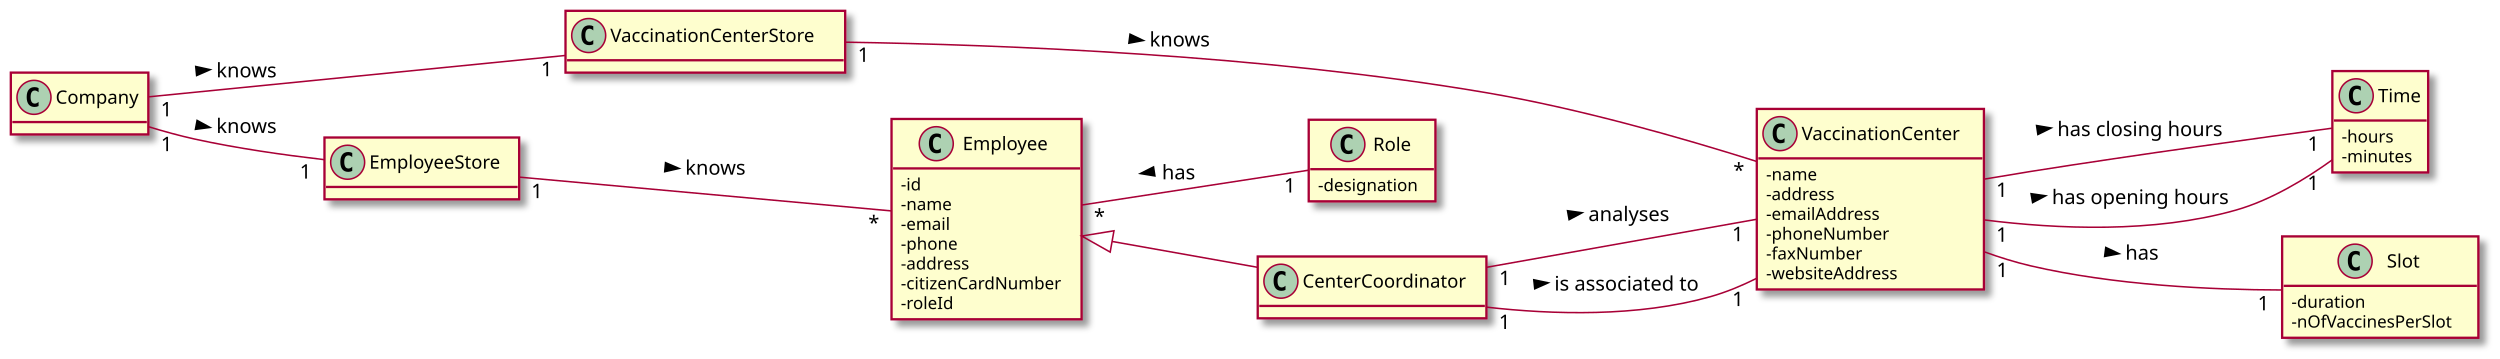
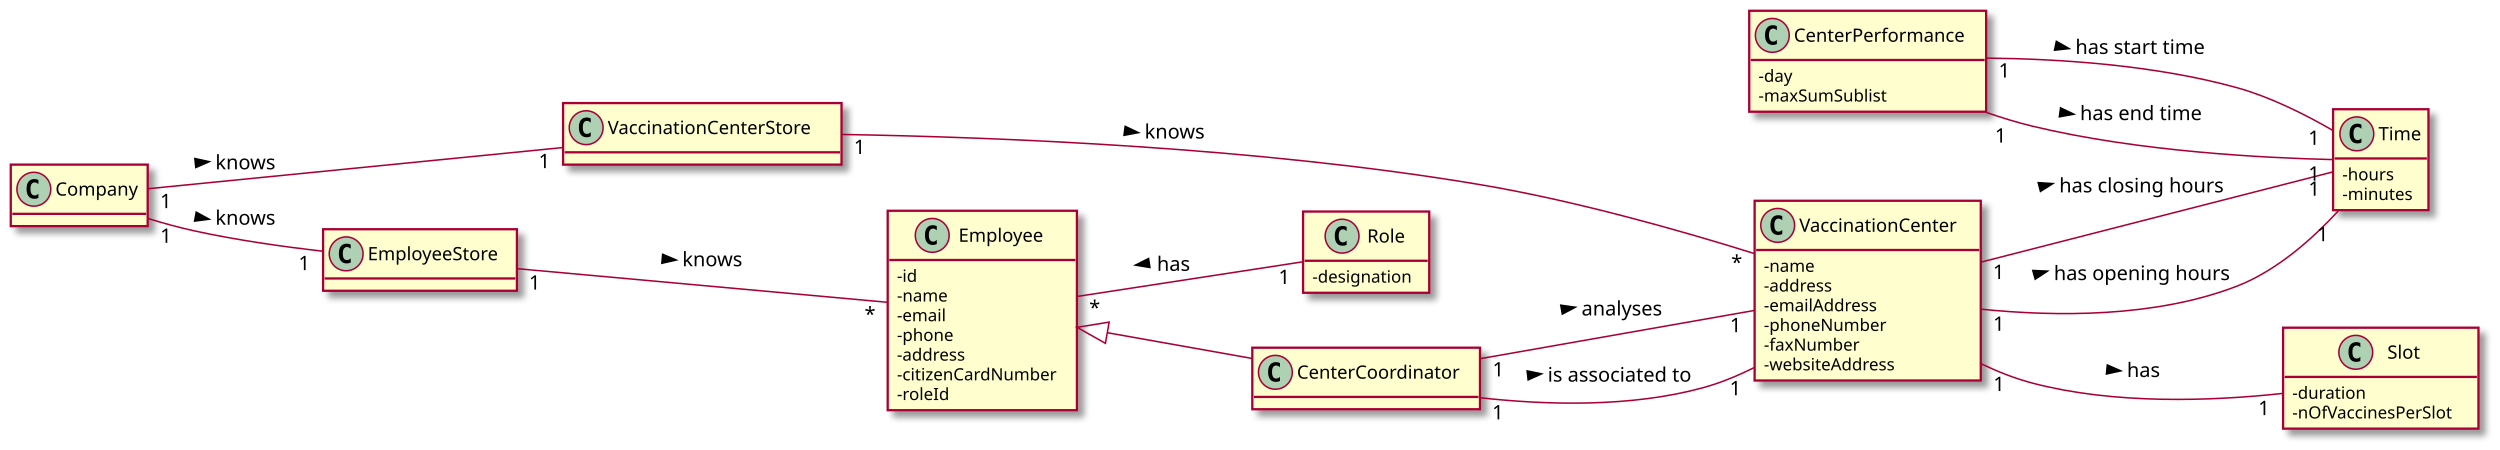
- <svg xmlns="http://www.w3.org/2000/svg" contentScriptType="application/ecmascript" contentStyleType="text/css" height="232px" preserveAspectRatio="none" style="width:1618px;height:232px;background:#FFFFFF;" version="1.1" viewBox="0 0 1618 232" width="1618px" zoomAndPan="magnify">
+ <svg xmlns="http://www.w3.org/2000/svg" contentScriptType="application/ecmascript" contentStyleType="text/css" height="292px" preserveAspectRatio="none" style="width:1625px;height:292px;background:#FFFFFF;" version="1.1" viewBox="0 0 1625 292" width="1625px" zoomAndPan="magnify">
  <defs>
-     <filter height="300%" id="fvintzrsafden" width="300%" x="-1" y="-1">
+     <filter height="300%" id="fzl9b4secte2v" width="300%" x="-1" y="-1">
      <feGaussianBlur result="blurOut" stdDeviation="2.0" />
      <feColorMatrix in="blurOut" result="blurOut2" type="matrix" values="0 0 0 0 0 0 0 0 0 0 0 0 0 0 0 0 0 0 .4 0" />
      <feOffset dx="4.0" dy="4.0" in="blurOut2" result="blurOut3" />
      <feBlend in="SourceGraphic" in2="blurOut3" mode="normal" />
    </filter>
  </defs>
  <g>
-     <rect codeLine="5" fill="#FEFECE" filter="url(#fvintzrsafden)" height="116.828" id="VaccinationCenter" style="stroke:#A80036;stroke-width:1.5;" width="147" x="1137" y="70.5" />
-     <ellipse cx="1152" cy="86.5" fill="#ADD1B2" rx="11" ry="11" style="stroke:#A80036;stroke-width:1.0;" />
-     <path d="M1154.969,92.141 Q1154.391,92.438 1153.75,92.578 Q1153.109,92.734 1152.406,92.734 Q1149.906,92.734 1148.578,91.094 Q1147.266,89.438 1147.266,86.312 Q1147.266,83.188 1148.578,81.531 Q1149.906,79.875 1152.406,79.875 Q1153.109,79.875 1153.75,80.031 Q1154.406,80.188 1154.969,80.484 L1154.969,83.203 Q1154.344,82.625 1153.75,82.359 Q1153.156,82.078 1152.531,82.078 Q1151.188,82.078 1150.5,83.156 Q1149.812,84.219 1149.812,86.312 Q1149.812,88.406 1150.5,89.484 Q1151.188,90.547 1152.531,90.547 Q1153.156,90.547 1153.75,90.281 Q1154.344,90 1154.969,89.422 L1154.969,92.141 Z " fill="#000000" />
-     <text fill="#000000" font-family="sans-serif" font-size="12" lengthAdjust="spacing" textLength="115" x="1166" y="90.654">VaccinationCenter</text>
-     <line style="stroke:#A80036;stroke-width:1.5;" x1="1138" x2="1283" y1="102.5" y2="102.5" />
-     <text fill="#000000" font-family="sans-serif" font-size="11" lengthAdjust="spacing" textLength="36" x="1143" y="116.71">-name</text>
-     <text fill="#000000" font-family="sans-serif" font-size="11" lengthAdjust="spacing" textLength="51" x="1143" y="129.515">-address</text>
-     <text fill="#000000" font-family="sans-serif" font-size="11" lengthAdjust="spacing" textLength="82" x="1143" y="142.32">-emailAddress</text>
-     <text fill="#000000" font-family="sans-serif" font-size="11" lengthAdjust="spacing" textLength="84" x="1143" y="155.125">-phoneNumber</text>
-     <text fill="#000000" font-family="sans-serif" font-size="11" lengthAdjust="spacing" textLength="66" x="1143" y="167.929">-faxNumber</text>
-     <text fill="#000000" font-family="sans-serif" font-size="11" lengthAdjust="spacing" textLength="95" x="1143" y="180.734">-websiteAddress</text>
-     <rect codeLine="14" fill="#FEFECE" filter="url(#fvintzrsafden)" height="65.609" id="Time" style="stroke:#A80036;stroke-width:1.5;" width="62" x="1509.5" y="46" />
-     <ellipse cx="1524.95" cy="62" fill="#ADD1B2" rx="11" ry="11" style="stroke:#A80036;stroke-width:1.0;" />
-     <path d="M1527.919,67.641 Q1527.341,67.938 1526.7,68.078 Q1526.059,68.234 1525.356,68.234 Q1522.856,68.234 1521.528,66.594 Q1520.216,64.938 1520.216,61.812 Q1520.216,58.688 1521.528,57.031 Q1522.856,55.375 1525.356,55.375 Q1526.059,55.375 1526.7,55.531 Q1527.356,55.688 1527.919,55.984 L1527.919,58.703 Q1527.294,58.125 1526.7,57.859 Q1526.106,57.578 1525.481,57.578 Q1524.138,57.578 1523.45,58.656 Q1522.763,59.719 1522.763,61.812 Q1522.763,63.906 1523.45,64.984 Q1524.138,66.047 1525.481,66.047 Q1526.106,66.047 1526.7,65.781 Q1527.294,65.5 1527.919,64.922 L1527.919,67.641 Z " fill="#000000" />
-     <text fill="#000000" font-family="sans-serif" font-size="12" lengthAdjust="spacing" textLength="29" x="1539.05" y="66.154">Time</text>
-     <line style="stroke:#A80036;stroke-width:1.5;" x1="1510.5" x2="1570.5" y1="78" y2="78" />
-     <text fill="#000000" font-family="sans-serif" font-size="11" lengthAdjust="spacing" textLength="37" x="1515.5" y="92.21">-hours</text>
-     <text fill="#000000" font-family="sans-serif" font-size="11" lengthAdjust="spacing" textLength="50" x="1515.5" y="105.015">-minutes</text>
-     <rect codeLine="19" fill="#FEFECE" filter="url(#fvintzrsafden)" height="65.609" id="Slot" style="stroke:#A80036;stroke-width:1.5;" width="127" x="1477" y="153" />
-     <ellipse cx="1524.25" cy="169" fill="#ADD1B2" rx="11" ry="11" style="stroke:#A80036;stroke-width:1.0;" />
-     <path d="M1527.219,174.641 Q1526.641,174.938 1526,175.078 Q1525.359,175.234 1524.656,175.234 Q1522.156,175.234 1520.828,173.594 Q1519.516,171.938 1519.516,168.812 Q1519.516,165.688 1520.828,164.031 Q1522.156,162.375 1524.656,162.375 Q1525.359,162.375 1526,162.531 Q1526.656,162.688 1527.219,162.984 L1527.219,165.703 Q1526.594,165.125 1526,164.859 Q1525.406,164.578 1524.781,164.578 Q1523.438,164.578 1522.75,165.656 Q1522.062,166.719 1522.062,168.812 Q1522.062,170.906 1522.75,171.984 Q1523.438,173.047 1524.781,173.047 Q1525.406,173.047 1526,172.781 Q1526.594,172.5 1527.219,171.922 L1527.219,174.641 Z " fill="#000000" />
-     <text fill="#000000" font-family="sans-serif" font-size="12" lengthAdjust="spacing" textLength="24" x="1544.75" y="173.154">Slot</text>
-     <line style="stroke:#A80036;stroke-width:1.5;" x1="1478" x2="1603" y1="185" y2="185" />
-     <text fill="#000000" font-family="sans-serif" font-size="11" lengthAdjust="spacing" textLength="51" x="1483" y="199.21">-duration</text>
-     <text fill="#000000" font-family="sans-serif" font-size="11" lengthAdjust="spacing" textLength="115" x="1483" y="212.015">-nOfVaccinesPerSlot</text>
-     <rect codeLine="24" fill="#FEFECE" filter="url(#fvintzrsafden)" height="129.633" id="Employee" style="stroke:#A80036;stroke-width:1.5;" width="123" x="577" y="77" />
-     <ellipse cx="605.95" cy="93" fill="#ADD1B2" rx="11" ry="11" style="stroke:#A80036;stroke-width:1.0;" />
-     <path d="M608.919,98.641 Q608.341,98.938 607.7,99.078 Q607.059,99.234 606.356,99.234 Q603.856,99.234 602.528,97.594 Q601.216,95.938 601.216,92.812 Q601.216,89.688 602.528,88.031 Q603.856,86.375 606.356,86.375 Q607.059,86.375 607.7,86.531 Q608.356,86.688 608.919,86.984 L608.919,89.703 Q608.294,89.125 607.7,88.859 Q607.106,88.578 606.481,88.578 Q605.138,88.578 604.45,89.656 Q603.763,90.719 603.763,92.812 Q603.763,94.906 604.45,95.984 Q605.138,97.047 606.481,97.047 Q607.106,97.047 607.7,96.781 Q608.294,96.5 608.919,95.922 L608.919,98.641 Z " fill="#000000" />
-     <text fill="#000000" font-family="sans-serif" font-size="12" lengthAdjust="spacing" textLength="60" x="623.05" y="97.154">Employee</text>
-     <line style="stroke:#A80036;stroke-width:1.5;" x1="578" x2="699" y1="109" y2="109" />
-     <text fill="#000000" font-family="sans-serif" font-size="11" lengthAdjust="spacing" textLength="14" x="583" y="123.21">-id</text>
-     <text fill="#000000" font-family="sans-serif" font-size="11" lengthAdjust="spacing" textLength="36" x="583" y="136.015">-name</text>
-     <text fill="#000000" font-family="sans-serif" font-size="11" lengthAdjust="spacing" textLength="35" x="583" y="148.82">-email</text>
-     <text fill="#000000" font-family="sans-serif" font-size="11" lengthAdjust="spacing" textLength="39" x="583" y="161.625">-phone</text>
-     <text fill="#000000" font-family="sans-serif" font-size="11" lengthAdjust="spacing" textLength="51" x="583" y="174.429">-address</text>
-     <text fill="#000000" font-family="sans-serif" font-size="11" lengthAdjust="spacing" textLength="111" x="583" y="187.234">-citizenCardNumber</text>
-     <text fill="#000000" font-family="sans-serif" font-size="11" lengthAdjust="spacing" textLength="36" x="583" y="200.039">-roleId</text>
-     <rect codeLine="34" fill="#FEFECE" filter="url(#fvintzrsafden)" height="52.805" id="Role" style="stroke:#A80036;stroke-width:1.5;" width="82" x="847" y="77.5" />
-     <ellipse cx="872.35" cy="93.5" fill="#ADD1B2" rx="11" ry="11" style="stroke:#A80036;stroke-width:1.0;" />
-     <path d="M875.319,99.141 Q874.741,99.438 874.1,99.578 Q873.459,99.734 872.756,99.734 Q870.256,99.734 868.928,98.094 Q867.616,96.438 867.616,93.312 Q867.616,90.188 868.928,88.531 Q870.256,86.875 872.756,86.875 Q873.459,86.875 874.1,87.031 Q874.756,87.188 875.319,87.484 L875.319,90.203 Q874.694,89.625 874.1,89.359 Q873.506,89.078 872.881,89.078 Q871.538,89.078 870.85,90.156 Q870.163,91.219 870.163,93.312 Q870.163,95.406 870.85,96.484 Q871.538,97.547 872.881,97.547 Q873.506,97.547 874.1,97.281 Q874.694,97 875.319,96.422 L875.319,99.141 Z " fill="#000000" />
-     <text fill="#000000" font-family="sans-serif" font-size="12" lengthAdjust="spacing" textLength="27" x="888.65" y="97.654">Role</text>
-     <line style="stroke:#A80036;stroke-width:1.5;" x1="848" x2="928" y1="109.5" y2="109.5" />
-     <text fill="#000000" font-family="sans-serif" font-size="11" lengthAdjust="spacing" textLength="70" x="853" y="123.71">-designation</text>
-     <rect codeLine="38" fill="#FEFECE" filter="url(#fvintzrsafden)" height="40" id="Company" style="stroke:#A80036;stroke-width:1.5;" width="89" x="7" y="47" />
-     <ellipse cx="22" cy="63" fill="#ADD1B2" rx="11" ry="11" style="stroke:#A80036;stroke-width:1.0;" />
-     <path d="M24.969,68.641 Q24.391,68.938 23.75,69.078 Q23.109,69.234 22.406,69.234 Q19.906,69.234 18.578,67.594 Q17.266,65.938 17.266,62.812 Q17.266,59.688 18.578,58.031 Q19.906,56.375 22.406,56.375 Q23.109,56.375 23.75,56.531 Q24.406,56.688 24.969,56.984 L24.969,59.703 Q24.344,59.125 23.75,58.859 Q23.156,58.578 22.531,58.578 Q21.188,58.578 20.5,59.656 Q19.812,60.719 19.812,62.812 Q19.812,64.906 20.5,65.984 Q21.188,67.047 22.531,67.047 Q23.156,67.047 23.75,66.781 Q24.344,66.5 24.969,65.922 L24.969,68.641 Z " fill="#000000" />
-     <text fill="#000000" font-family="sans-serif" font-size="12" lengthAdjust="spacing" textLength="57" x="36" y="67.154">Company</text>
-     <line style="stroke:#A80036;stroke-width:1.5;" x1="8" x2="95" y1="79" y2="79" />
-     <rect codeLine="40" fill="#FEFECE" filter="url(#fvintzrsafden)" height="40" id="CenterCoordinator" style="stroke:#A80036;stroke-width:1.5;" width="148" x="814" y="166" />
-     <ellipse cx="829" cy="182" fill="#ADD1B2" rx="11" ry="11" style="stroke:#A80036;stroke-width:1.0;" />
-     <path d="M831.969,187.641 Q831.391,187.938 830.75,188.078 Q830.109,188.234 829.406,188.234 Q826.906,188.234 825.578,186.594 Q824.266,184.938 824.266,181.812 Q824.266,178.688 825.578,177.031 Q826.906,175.375 829.406,175.375 Q830.109,175.375 830.75,175.531 Q831.406,175.688 831.969,175.984 L831.969,178.703 Q831.344,178.125 830.75,177.859 Q830.156,177.578 829.531,177.578 Q828.188,177.578 827.5,178.656 Q826.812,179.719 826.812,181.812 Q826.812,183.906 827.5,184.984 Q828.188,186.047 829.531,186.047 Q830.156,186.047 830.75,185.781 Q831.344,185.5 831.969,184.922 L831.969,187.641 Z " fill="#000000" />
-     <text fill="#000000" font-family="sans-serif" font-size="12" lengthAdjust="spacing" textLength="116" x="843" y="186.154">CenterCoordinator</text>
-     <line style="stroke:#A80036;stroke-width:1.5;" x1="815" x2="961" y1="198" y2="198" />
-     <rect codeLine="42" fill="#FEFECE" filter="url(#fvintzrsafden)" height="40" id="VaccinationCenterStore" style="stroke:#A80036;stroke-width:1.5;" width="181" x="366" y="7" />
-     <ellipse cx="381" cy="23" fill="#ADD1B2" rx="11" ry="11" style="stroke:#A80036;stroke-width:1.0;" />
-     <path d="M383.969,28.641 Q383.391,28.938 382.75,29.078 Q382.109,29.234 381.406,29.234 Q378.906,29.234 377.578,27.594 Q376.266,25.938 376.266,22.812 Q376.266,19.688 377.578,18.031 Q378.906,16.375 381.406,16.375 Q382.109,16.375 382.75,16.531 Q383.406,16.688 383.969,16.984 L383.969,19.703 Q383.344,19.125 382.75,18.859 Q382.156,18.578 381.531,18.578 Q380.188,18.578 379.5,19.656 Q378.812,20.719 378.812,22.812 Q378.812,24.906 379.5,25.984 Q380.188,27.047 381.531,27.047 Q382.156,27.047 382.75,26.781 Q383.344,26.5 383.969,25.922 L383.969,28.641 Z " fill="#000000" />
-     <text fill="#000000" font-family="sans-serif" font-size="12" lengthAdjust="spacing" textLength="149" x="395" y="27.154">VaccinationCenterStore</text>
-     <line style="stroke:#A80036;stroke-width:1.5;" x1="367" x2="546" y1="39" y2="39" />
-     <rect codeLine="44" fill="#FEFECE" filter="url(#fvintzrsafden)" height="40" id="EmployeeStore" style="stroke:#A80036;stroke-width:1.5;" width="126" x="210" y="89" />
-     <ellipse cx="225" cy="105" fill="#ADD1B2" rx="11" ry="11" style="stroke:#A80036;stroke-width:1.0;" />
-     <path d="M227.969,110.641 Q227.391,110.938 226.75,111.078 Q226.109,111.234 225.406,111.234 Q222.906,111.234 221.578,109.594 Q220.266,107.938 220.266,104.812 Q220.266,101.688 221.578,100.031 Q222.906,98.375 225.406,98.375 Q226.109,98.375 226.75,98.531 Q227.406,98.688 227.969,98.984 L227.969,101.703 Q227.344,101.125 226.75,100.859 Q226.156,100.578 225.531,100.578 Q224.188,100.578 223.5,101.656 Q222.812,102.719 222.812,104.812 Q222.812,106.906 223.5,107.984 Q224.188,109.047 225.531,109.047 Q226.156,109.047 226.75,108.781 Q227.344,108.5 227.969,107.922 L227.969,110.641 Z " fill="#000000" />
-     <text fill="#000000" font-family="sans-serif" font-size="12" lengthAdjust="spacing" textLength="94" x="239" y="109.154">EmployeeStore</text>
-     <line style="stroke:#A80036;stroke-width:1.5;" x1="211" x2="335" y1="121" y2="121" />
-     <path codeLine="46" d="M1284.24,115.92 C1294.23,114.21 1304.36,112.53 1314,111 C1383.71,99.94 1465.84,88.74 1509.18,82.98 " fill="none" id="VaccinationCenter-Time" style="stroke:#A80036;stroke-width:1.0;" />
-     <polygon fill="#000000" points="1327.447,82.842,1318.072,81.245,1318.923,87.06,1327.447,82.842" style="stroke:#000000;stroke-width:1.0;" />
-     <text fill="#000000" font-family="sans-serif" font-size="13" lengthAdjust="spacing" textLength="111" x="1331.5" y="88.067">has closing hours</text>
-     <text fill="#000000" font-family="sans-serif" font-size="13" lengthAdjust="spacing" textLength="8" x="1291.892" y="127.453">1</text>
-     <text fill="#000000" font-family="sans-serif" font-size="13" lengthAdjust="spacing" textLength="8" x="1493.454" y="97.615">1</text>
-     <path codeLine="47" d="M1284.26,142.34 C1331.52,148.29 1393.97,151.03 1447,136 C1469.69,129.57 1492.27,115.83 1509.45,103.45 " fill="none" id="VaccinationCenter-Time-1" style="stroke:#A80036;stroke-width:1.0;" />
-     <polygon fill="#000000" points="1323.927,126.716,1314.514,125.359,1315.514,131.151,1323.927,126.716" style="stroke:#000000;stroke-width:1.0;" />
-     <text fill="#000000" font-family="sans-serif" font-size="13" lengthAdjust="spacing" textLength="118" x="1328" y="132.067">has opening hours</text>
-     <text fill="#000000" font-family="sans-serif" font-size="13" lengthAdjust="spacing" textLength="8" x="1291.915" y="156.473">1</text>
-     <text fill="#000000" font-family="sans-serif" font-size="13" lengthAdjust="spacing" textLength="8" x="1493.345" y="122.966">1</text>
-     <path codeLine="48" d="M1284.13,162.95 C1294,166.53 1304.13,169.69 1314,172 C1368.05,184.63 1431.24,187.58 1476.96,187.68 " fill="none" id="VaccinationCenter-Slot" style="stroke:#A80036;stroke-width:1.0;" />
-     <polygon fill="#000000" points="1371.459,164.202,1362.862,160.137,1362.114,165.967,1371.459,164.202" style="stroke:#000000;stroke-width:1.0;" />
-     <text fill="#000000" font-family="sans-serif" font-size="13" lengthAdjust="spacing" textLength="23" x="1375.5" y="168.067">has</text>
-     <text fill="#000000" font-family="sans-serif" font-size="13" lengthAdjust="spacing" textLength="8" x="1292.136" y="179.307">1</text>
-     <text fill="#000000" font-family="sans-serif" font-size="13" lengthAdjust="spacing" textLength="8" x="1461.151" y="200.839">1</text>
-     <path codeLine="50" d="M719.76,156.27 C750.03,161.65 784.27,167.74 813.85,173 " fill="none" id="Employee-backto-CenterCoordinator" style="stroke:#A80036;stroke-width:1.0;" />
-     <polygon fill="none" points="718.51,163.16,700.05,152.76,720.96,149.37,718.51,163.16" style="stroke:#A80036;stroke-width:1.0;" />
-     <path codeLine="51" d="M700.05,132.7 C745.7,125.69 807.04,116.28 846.79,110.17 " fill="none" id="Employee-Role" style="stroke:#A80036;stroke-width:1.0;" />
-     <polygon fill="#000000" points="738.058,112.325,747.444,113.857,746.552,108.048,738.058,112.325" style="stroke:#000000;stroke-width:1.0;" />
-     <text fill="#000000" font-family="sans-serif" font-size="13" lengthAdjust="spacing" textLength="23" x="752" y="116.067">has</text>
-     <text fill="#000000" font-family="sans-serif" font-size="13" lengthAdjust="spacing" textLength="7" x="707.978" y="144.578">*</text>
-     <text fill="#000000" font-family="sans-serif" font-size="13" lengthAdjust="spacing" textLength="8" x="831.019" y="124.615">1</text>
-     <path codeLine="53" d="M96.01,62.68 C160.22,56.31 281.8,44.24 365.67,35.92 " fill="none" id="Company-VaccinationCenterStore" style="stroke:#A80036;stroke-width:1.0;" />
-     <polygon fill="#000000" points="135.976,45.073,126.684,43.041,127.265,48.89,135.976,45.073" style="stroke:#000000;stroke-width:1.0;" />
-     <text fill="#000000" font-family="sans-serif" font-size="13" lengthAdjust="spacing" textLength="39" x="140" y="50.067">knows</text>
-     <text fill="#000000" font-family="sans-serif" font-size="13" lengthAdjust="spacing" textLength="8" x="104.044" y="75.285">1</text>
-     <text fill="#000000" font-family="sans-serif" font-size="13" lengthAdjust="spacing" textLength="8" x="350.113" y="49.301">1</text>
-     <path codeLine="54" d="M96.08,82.01 C105.84,84.98 116.21,87.85 126,90 C153.21,95.98 183.72,100.31 209.78,103.32 " fill="none" id="Company-EmployeeStore" style="stroke:#A80036;stroke-width:1.0;" />
-     <polygon fill="#000000" points="135.914,82.487,127.566,77.933,126.483,83.71,135.914,82.487" style="stroke:#000000;stroke-width:1.0;" />
-     <text fill="#000000" font-family="sans-serif" font-size="13" lengthAdjust="spacing" textLength="39" x="140" y="86.067">knows</text>
-     <text fill="#000000" font-family="sans-serif" font-size="13" lengthAdjust="spacing" textLength="8" x="104.126" y="97.816">1</text>
-     <text fill="#000000" font-family="sans-serif" font-size="13" lengthAdjust="spacing" textLength="8" x="194.008" y="115.605">1</text>
-     <path codeLine="55" d="M547,27.3 C648.37,28.91 818.14,35.51 962,60 C1021.81,70.18 1087.92,89.02 1136.76,104.44 " fill="none" id="VaccinationCenterStore-VaccinationCenter" style="stroke:#A80036;stroke-width:1.0;" />
-     <polygon fill="#000000" points="739.958,26.215,731.37,22.128,730.608,27.956,739.958,26.215" style="stroke:#000000;stroke-width:1.0;" />
-     <text fill="#000000" font-family="sans-serif" font-size="13" lengthAdjust="spacing" textLength="39" x="744" y="30.067">knows</text>
-     <text fill="#000000" font-family="sans-serif" font-size="13" lengthAdjust="spacing" textLength="8" x="555.121" y="40.043">1</text>
-     <text fill="#000000" font-family="sans-serif" font-size="13" lengthAdjust="spacing" textLength="7" x="1121.795" y="114.763">*</text>
-     <path codeLine="57" d="M336.07,114.64 C403.4,120.75 510.15,130.44 576.89,136.5 " fill="none" id="EmployeeStore-Employee" style="stroke:#A80036;stroke-width:1.0;" />
-     <polygon fill="#000000" points="439.479,109.018,430.737,105.274,430.206,111.128,439.479,109.018" style="stroke:#000000;stroke-width:1.0;" />
-     <text fill="#000000" font-family="sans-serif" font-size="13" lengthAdjust="spacing" textLength="39" x="443.5" y="113.067">knows</text>
-     <text fill="#000000" font-family="sans-serif" font-size="13" lengthAdjust="spacing" textLength="8" x="343.825" y="128.234">1</text>
-     <text fill="#000000" font-family="sans-serif" font-size="13" lengthAdjust="spacing" textLength="7" x="561.955" y="148.841">*</text>
-     <path codeLine="59" d="M962.13,172.99 C1014.5,163.68 1084.72,151.19 1136.96,141.9 " fill="none" id="CenterCoordinator-VaccinationCenter" style="stroke:#A80036;stroke-width:1.0;" />
-     <polygon fill="#000000" points="1023.923,137.691,1014.503,136.381,1015.532,142.168,1023.923,137.691" style="stroke:#000000;stroke-width:1.0;" />
-     <text fill="#000000" font-family="sans-serif" font-size="13" lengthAdjust="spacing" textLength="56" x="1028" y="143.067">analyses</text>
-     <text fill="#000000" font-family="sans-serif" font-size="13" lengthAdjust="spacing" textLength="8" x="970.187" y="184.495">1</text>
-     <text fill="#000000" font-family="sans-serif" font-size="13" lengthAdjust="spacing" textLength="8" x="1120.964" y="156.086">1</text>
-     <path codeLine="60" d="M962.02,198.78 C1005.01,203.66 1060,205.29 1107,192 C1117.05,189.16 1127.08,185.02 1136.73,180.21 " fill="none" id="CenterCoordinator-VaccinationCenter-1" style="stroke:#A80036;stroke-width:1.0;" />
-     <polygon fill="#000000" points="1001.972,183.038,992.667,181.071,993.288,186.916,1001.972,183.038" style="stroke:#000000;stroke-width:1.0;" />
-     <text fill="#000000" font-family="sans-serif" font-size="13" lengthAdjust="spacing" textLength="100" x="1006" y="188.067">is associated to</text>
-     <text fill="#000000" font-family="sans-serif" font-size="13" lengthAdjust="spacing" textLength="8" x="970.066" y="212.945">1</text>
-     <text fill="#000000" font-family="sans-serif" font-size="13" lengthAdjust="spacing" textLength="8" x="1121.074" y="198.071">1</text>
+     <rect codeLine="5" fill="#FEFECE" filter="url(#fzl9b4secte2v)" height="116.828" id="VaccinationCenter" style="stroke:#A80036;stroke-width:1.5;" width="147" x="1140.5" y="130.5" />
+     <ellipse cx="1155.5" cy="146.5" fill="#ADD1B2" rx="11" ry="11" style="stroke:#A80036;stroke-width:1.0;" />
+     <path d="M1158.469,152.141 Q1157.891,152.438 1157.25,152.578 Q1156.609,152.734 1155.906,152.734 Q1153.406,152.734 1152.078,151.094 Q1150.766,149.438 1150.766,146.312 Q1150.766,143.188 1152.078,141.531 Q1153.406,139.875 1155.906,139.875 Q1156.609,139.875 1157.25,140.031 Q1157.906,140.188 1158.469,140.484 L1158.469,143.203 Q1157.844,142.625 1157.25,142.359 Q1156.656,142.078 1156.031,142.078 Q1154.688,142.078 1154,143.156 Q1153.312,144.219 1153.312,146.312 Q1153.312,148.406 1154,149.484 Q1154.688,150.547 1156.031,150.547 Q1156.656,150.547 1157.25,150.281 Q1157.844,150 1158.469,149.422 L1158.469,152.141 Z " fill="#000000" />
+     <text fill="#000000" font-family="sans-serif" font-size="12" lengthAdjust="spacing" textLength="115" x="1169.5" y="150.654">VaccinationCenter</text>
+     <line style="stroke:#A80036;stroke-width:1.5;" x1="1141.5" x2="1286.5" y1="162.5" y2="162.5" />
+     <text fill="#000000" font-family="sans-serif" font-size="11" lengthAdjust="spacing" textLength="36" x="1146.5" y="176.71">-name</text>
+     <text fill="#000000" font-family="sans-serif" font-size="11" lengthAdjust="spacing" textLength="51" x="1146.5" y="189.515">-address</text>
+     <text fill="#000000" font-family="sans-serif" font-size="11" lengthAdjust="spacing" textLength="82" x="1146.5" y="202.32">-emailAddress</text>
+     <text fill="#000000" font-family="sans-serif" font-size="11" lengthAdjust="spacing" textLength="84" x="1146.5" y="215.125">-phoneNumber</text>
+     <text fill="#000000" font-family="sans-serif" font-size="11" lengthAdjust="spacing" textLength="66" x="1146.5" y="227.929">-faxNumber</text>
+     <text fill="#000000" font-family="sans-serif" font-size="11" lengthAdjust="spacing" textLength="95" x="1146.5" y="240.734">-websiteAddress</text>
+     <rect codeLine="14" fill="#FEFECE" filter="url(#fzl9b4secte2v)" height="65.609" id="Time" style="stroke:#A80036;stroke-width:1.5;" width="62" x="1516.5" y="71" />
+     <ellipse cx="1531.95" cy="87" fill="#ADD1B2" rx="11" ry="11" style="stroke:#A80036;stroke-width:1.0;" />
+     <path d="M1534.919,92.641 Q1534.341,92.938 1533.7,93.078 Q1533.059,93.234 1532.356,93.234 Q1529.856,93.234 1528.528,91.594 Q1527.216,89.938 1527.216,86.812 Q1527.216,83.688 1528.528,82.031 Q1529.856,80.375 1532.356,80.375 Q1533.059,80.375 1533.7,80.531 Q1534.356,80.688 1534.919,80.984 L1534.919,83.703 Q1534.294,83.125 1533.7,82.859 Q1533.106,82.578 1532.481,82.578 Q1531.138,82.578 1530.45,83.656 Q1529.763,84.719 1529.763,86.812 Q1529.763,88.906 1530.45,89.984 Q1531.138,91.047 1532.481,91.047 Q1533.106,91.047 1533.7,90.781 Q1534.294,90.5 1534.919,89.922 L1534.919,92.641 Z " fill="#000000" />
+     <text fill="#000000" font-family="sans-serif" font-size="12" lengthAdjust="spacing" textLength="29" x="1546.05" y="91.154">Time</text>
+     <line style="stroke:#A80036;stroke-width:1.5;" x1="1517.5" x2="1577.5" y1="103" y2="103" />
+     <text fill="#000000" font-family="sans-serif" font-size="11" lengthAdjust="spacing" textLength="37" x="1522.5" y="117.21">-hours</text>
+     <text fill="#000000" font-family="sans-serif" font-size="11" lengthAdjust="spacing" textLength="50" x="1522.5" y="130.015">-minutes</text>
+     <rect codeLine="19" fill="#FEFECE" filter="url(#fzl9b4secte2v)" height="65.609" id="Slot" style="stroke:#A80036;stroke-width:1.5;" width="127" x="1484" y="213" />
+     <ellipse cx="1531.25" cy="229" fill="#ADD1B2" rx="11" ry="11" style="stroke:#A80036;stroke-width:1.0;" />
+     <path d="M1534.219,234.641 Q1533.641,234.938 1533,235.078 Q1532.359,235.234 1531.656,235.234 Q1529.156,235.234 1527.828,233.594 Q1526.516,231.938 1526.516,228.812 Q1526.516,225.688 1527.828,224.031 Q1529.156,222.375 1531.656,222.375 Q1532.359,222.375 1533,222.531 Q1533.656,222.688 1534.219,222.984 L1534.219,225.703 Q1533.594,225.125 1533,224.859 Q1532.406,224.578 1531.781,224.578 Q1530.438,224.578 1529.75,225.656 Q1529.062,226.719 1529.062,228.812 Q1529.062,230.906 1529.75,231.984 Q1530.438,233.047 1531.781,233.047 Q1532.406,233.047 1533,232.781 Q1533.594,232.5 1534.219,231.922 L1534.219,234.641 Z " fill="#000000" />
+     <text fill="#000000" font-family="sans-serif" font-size="12" lengthAdjust="spacing" textLength="24" x="1551.75" y="233.154">Slot</text>
+     <line style="stroke:#A80036;stroke-width:1.5;" x1="1485" x2="1610" y1="245" y2="245" />
+     <text fill="#000000" font-family="sans-serif" font-size="11" lengthAdjust="spacing" textLength="51" x="1490" y="259.21">-duration</text>
+     <text fill="#000000" font-family="sans-serif" font-size="11" lengthAdjust="spacing" textLength="115" x="1490" y="272.015">-nOfVaccinesPerSlot</text>
+     <rect codeLine="24" fill="#FEFECE" filter="url(#fzl9b4secte2v)" height="129.633" id="Employee" style="stroke:#A80036;stroke-width:1.5;" width="123" x="577" y="137" />
+     <ellipse cx="605.95" cy="153" fill="#ADD1B2" rx="11" ry="11" style="stroke:#A80036;stroke-width:1.0;" />
+     <path d="M608.919,158.641 Q608.341,158.938 607.7,159.078 Q607.059,159.234 606.356,159.234 Q603.856,159.234 602.528,157.594 Q601.216,155.938 601.216,152.812 Q601.216,149.688 602.528,148.031 Q603.856,146.375 606.356,146.375 Q607.059,146.375 607.7,146.531 Q608.356,146.688 608.919,146.984 L608.919,149.703 Q608.294,149.125 607.7,148.859 Q607.106,148.578 606.481,148.578 Q605.138,148.578 604.45,149.656 Q603.763,150.719 603.763,152.812 Q603.763,154.906 604.45,155.984 Q605.138,157.047 606.481,157.047 Q607.106,157.047 607.7,156.781 Q608.294,156.5 608.919,155.922 L608.919,158.641 Z " fill="#000000" />
+     <text fill="#000000" font-family="sans-serif" font-size="12" lengthAdjust="spacing" textLength="60" x="623.05" y="157.154">Employee</text>
+     <line style="stroke:#A80036;stroke-width:1.5;" x1="578" x2="699" y1="169" y2="169" />
+     <text fill="#000000" font-family="sans-serif" font-size="11" lengthAdjust="spacing" textLength="14" x="583" y="183.21">-id</text>
+     <text fill="#000000" font-family="sans-serif" font-size="11" lengthAdjust="spacing" textLength="36" x="583" y="196.015">-name</text>
+     <text fill="#000000" font-family="sans-serif" font-size="11" lengthAdjust="spacing" textLength="35" x="583" y="208.82">-email</text>
+     <text fill="#000000" font-family="sans-serif" font-size="11" lengthAdjust="spacing" textLength="39" x="583" y="221.625">-phone</text>
+     <text fill="#000000" font-family="sans-serif" font-size="11" lengthAdjust="spacing" textLength="51" x="583" y="234.429">-address</text>
+     <text fill="#000000" font-family="sans-serif" font-size="11" lengthAdjust="spacing" textLength="111" x="583" y="247.234">-citizenCardNumber</text>
+     <text fill="#000000" font-family="sans-serif" font-size="11" lengthAdjust="spacing" textLength="36" x="583" y="260.039">-roleId</text>
+     <rect codeLine="34" fill="#FEFECE" filter="url(#fzl9b4secte2v)" height="65.609" id="CenterPerformance" style="stroke:#A80036;stroke-width:1.5;" width="154" x="1137" y="7" />
+     <ellipse cx="1152" cy="23" fill="#ADD1B2" rx="11" ry="11" style="stroke:#A80036;stroke-width:1.0;" />
+     <path d="M1154.969,28.641 Q1154.391,28.938 1153.75,29.078 Q1153.109,29.234 1152.406,29.234 Q1149.906,29.234 1148.578,27.594 Q1147.266,25.938 1147.266,22.812 Q1147.266,19.688 1148.578,18.031 Q1149.906,16.375 1152.406,16.375 Q1153.109,16.375 1153.75,16.531 Q1154.406,16.688 1154.969,16.984 L1154.969,19.703 Q1154.344,19.125 1153.75,18.859 Q1153.156,18.578 1152.531,18.578 Q1151.188,18.578 1150.5,19.656 Q1149.812,20.719 1149.812,22.812 Q1149.812,24.906 1150.5,25.984 Q1151.188,27.047 1152.531,27.047 Q1153.156,27.047 1153.75,26.781 Q1154.344,26.5 1154.969,25.922 L1154.969,28.641 Z " fill="#000000" />
+     <text fill="#000000" font-family="sans-serif" font-size="12" lengthAdjust="spacing" textLength="122" x="1166" y="27.154">CenterPerformance</text>
+     <line style="stroke:#A80036;stroke-width:1.5;" x1="1138" x2="1290" y1="39" y2="39" />
+     <text fill="#000000" font-family="sans-serif" font-size="11" lengthAdjust="spacing" textLength="24" x="1143" y="53.21">-day</text>
+     <text fill="#000000" font-family="sans-serif" font-size="11" lengthAdjust="spacing" textLength="93" x="1143" y="66.015">-maxSumSublist</text>
+     <rect codeLine="39" fill="#FEFECE" filter="url(#fzl9b4secte2v)" height="52.805" id="Role" style="stroke:#A80036;stroke-width:1.5;" width="82" x="847" y="137.5" />
+     <ellipse cx="872.35" cy="153.5" fill="#ADD1B2" rx="11" ry="11" style="stroke:#A80036;stroke-width:1.0;" />
+     <path d="M875.319,159.141 Q874.741,159.438 874.1,159.578 Q873.459,159.734 872.756,159.734 Q870.256,159.734 868.928,158.094 Q867.616,156.438 867.616,153.312 Q867.616,150.188 868.928,148.531 Q870.256,146.875 872.756,146.875 Q873.459,146.875 874.1,147.031 Q874.756,147.188 875.319,147.484 L875.319,150.203 Q874.694,149.625 874.1,149.359 Q873.506,149.078 872.881,149.078 Q871.538,149.078 870.85,150.156 Q870.163,151.219 870.163,153.312 Q870.163,155.406 870.85,156.484 Q871.538,157.547 872.881,157.547 Q873.506,157.547 874.1,157.281 Q874.694,157 875.319,156.422 L875.319,159.141 Z " fill="#000000" />
+     <text fill="#000000" font-family="sans-serif" font-size="12" lengthAdjust="spacing" textLength="27" x="888.65" y="157.654">Role</text>
+     <line style="stroke:#A80036;stroke-width:1.5;" x1="848" x2="928" y1="169.5" y2="169.5" />
+     <text fill="#000000" font-family="sans-serif" font-size="11" lengthAdjust="spacing" textLength="70" x="853" y="183.71">-designation</text>
+     <rect codeLine="43" fill="#FEFECE" filter="url(#fzl9b4secte2v)" height="40" id="Company" style="stroke:#A80036;stroke-width:1.5;" width="89" x="7" y="107" />
+     <ellipse cx="22" cy="123" fill="#ADD1B2" rx="11" ry="11" style="stroke:#A80036;stroke-width:1.0;" />
+     <path d="M24.969,128.641 Q24.391,128.938 23.75,129.078 Q23.109,129.234 22.406,129.234 Q19.906,129.234 18.578,127.594 Q17.266,125.938 17.266,122.812 Q17.266,119.688 18.578,118.031 Q19.906,116.375 22.406,116.375 Q23.109,116.375 23.75,116.531 Q24.406,116.688 24.969,116.984 L24.969,119.703 Q24.344,119.125 23.75,118.859 Q23.156,118.578 22.531,118.578 Q21.188,118.578 20.5,119.656 Q19.812,120.719 19.812,122.812 Q19.812,124.906 20.5,125.984 Q21.188,127.047 22.531,127.047 Q23.156,127.047 23.75,126.781 Q24.344,126.5 24.969,125.922 L24.969,128.641 Z " fill="#000000" />
+     <text fill="#000000" font-family="sans-serif" font-size="12" lengthAdjust="spacing" textLength="57" x="36" y="127.154">Company</text>
+     <line style="stroke:#A80036;stroke-width:1.5;" x1="8" x2="95" y1="139" y2="139" />
+     <rect codeLine="45" fill="#FEFECE" filter="url(#fzl9b4secte2v)" height="40" id="CenterCoordinator" style="stroke:#A80036;stroke-width:1.5;" width="148" x="814" y="226" />
+     <ellipse cx="829" cy="242" fill="#ADD1B2" rx="11" ry="11" style="stroke:#A80036;stroke-width:1.0;" />
+     <path d="M831.969,247.641 Q831.391,247.938 830.75,248.078 Q830.109,248.234 829.406,248.234 Q826.906,248.234 825.578,246.594 Q824.266,244.938 824.266,241.812 Q824.266,238.688 825.578,237.031 Q826.906,235.375 829.406,235.375 Q830.109,235.375 830.75,235.531 Q831.406,235.688 831.969,235.984 L831.969,238.703 Q831.344,238.125 830.75,237.859 Q830.156,237.578 829.531,237.578 Q828.188,237.578 827.5,238.656 Q826.812,239.719 826.812,241.812 Q826.812,243.906 827.5,244.984 Q828.188,246.047 829.531,246.047 Q830.156,246.047 830.75,245.781 Q831.344,245.5 831.969,244.922 L831.969,247.641 Z " fill="#000000" />
+     <text fill="#000000" font-family="sans-serif" font-size="12" lengthAdjust="spacing" textLength="116" x="843" y="246.154">CenterCoordinator</text>
+     <line style="stroke:#A80036;stroke-width:1.5;" x1="815" x2="961" y1="258" y2="258" />
+     <rect codeLine="47" fill="#FEFECE" filter="url(#fzl9b4secte2v)" height="40" id="VaccinationCenterStore" style="stroke:#A80036;stroke-width:1.5;" width="181" x="366" y="67" />
+     <ellipse cx="381" cy="83" fill="#ADD1B2" rx="11" ry="11" style="stroke:#A80036;stroke-width:1.0;" />
+     <path d="M383.969,88.641 Q383.391,88.938 382.75,89.078 Q382.109,89.234 381.406,89.234 Q378.906,89.234 377.578,87.594 Q376.266,85.938 376.266,82.812 Q376.266,79.688 377.578,78.031 Q378.906,76.375 381.406,76.375 Q382.109,76.375 382.75,76.531 Q383.406,76.688 383.969,76.984 L383.969,79.703 Q383.344,79.125 382.75,78.859 Q382.156,78.578 381.531,78.578 Q380.188,78.578 379.5,79.656 Q378.812,80.719 378.812,82.812 Q378.812,84.906 379.5,85.984 Q380.188,87.047 381.531,87.047 Q382.156,87.047 382.75,86.781 Q383.344,86.5 383.969,85.922 L383.969,88.641 Z " fill="#000000" />
+     <text fill="#000000" font-family="sans-serif" font-size="12" lengthAdjust="spacing" textLength="149" x="395" y="87.154">VaccinationCenterStore</text>
+     <line style="stroke:#A80036;stroke-width:1.5;" x1="367" x2="546" y1="99" y2="99" />
+     <rect codeLine="49" fill="#FEFECE" filter="url(#fzl9b4secte2v)" height="40" id="EmployeeStore" style="stroke:#A80036;stroke-width:1.5;" width="126" x="210" y="149" />
+     <ellipse cx="225" cy="165" fill="#ADD1B2" rx="11" ry="11" style="stroke:#A80036;stroke-width:1.0;" />
+     <path d="M227.969,170.641 Q227.391,170.938 226.75,171.078 Q226.109,171.234 225.406,171.234 Q222.906,171.234 221.578,169.594 Q220.266,167.938 220.266,164.812 Q220.266,161.688 221.578,160.031 Q222.906,158.375 225.406,158.375 Q226.109,158.375 226.75,158.531 Q227.406,158.688 227.969,158.984 L227.969,161.703 Q227.344,161.125 226.75,160.859 Q226.156,160.578 225.531,160.578 Q224.188,160.578 223.5,161.656 Q222.812,162.719 222.812,164.812 Q222.812,166.906 223.5,167.984 Q224.188,169.047 225.531,169.047 Q226.156,169.047 226.75,168.781 Q227.344,168.5 227.969,167.922 L227.969,170.641 Z " fill="#000000" />
+     <text fill="#000000" font-family="sans-serif" font-size="12" lengthAdjust="spacing" textLength="94" x="239" y="169.154">EmployeeStore</text>
+     <line style="stroke:#A80036;stroke-width:1.5;" x1="211" x2="335" y1="181" y2="181" />
+     <path codeLine="51" d="M1287.75,170.35 C1359.22,152.02 1464.8,124.95 1516.19,111.77 " fill="none" id="VaccinationCenter-Time" style="stroke:#A80036;stroke-width:1.0;" />
+     <polygon fill="#000000" points="1334.343,119.324,1324.852,118.724,1326.312,124.418,1334.343,119.324" style="stroke:#000000;stroke-width:1.0;" />
+     <text fill="#000000" font-family="sans-serif" font-size="13" lengthAdjust="spacing" textLength="111" x="1338.5" y="125.067">has closing hours</text>
+     <text fill="#000000" font-family="sans-serif" font-size="13" lengthAdjust="spacing" textLength="8" x="1295.403" y="181.334">1</text>
+     <text fill="#000000" font-family="sans-serif" font-size="13" lengthAdjust="spacing" textLength="8" x="1500.466" y="127.234">1</text>
+     <path codeLine="52" d="M1287.54,200.95 C1336.26,205.92 1400.98,206.5 1454,186 C1479.82,176.02 1503.11,155.27 1519.86,137.15 " fill="none" id="VaccinationCenter-Time-1" style="stroke:#A80036;stroke-width:1.0;" />
+     <polygon fill="#000000" points="1330.822,176.242,1321.321,175.804,1322.878,181.472,1330.822,176.242" style="stroke:#000000;stroke-width:1.0;" />
+     <text fill="#000000" font-family="sans-serif" font-size="13" lengthAdjust="spacing" textLength="118" x="1335" y="182.067">has opening hours</text>
+     <text fill="#000000" font-family="sans-serif" font-size="13" lengthAdjust="spacing" textLength="8" x="1295.536" y="215.038">1</text>
+     <text fill="#000000" font-family="sans-serif" font-size="13" lengthAdjust="spacing" textLength="8" x="1506.026" y="156.76">1</text>
+     <path codeLine="54" d="M1291.12,37.77 C1338.73,38.23 1400.89,42.27 1454,57 C1475.87,63.07 1498.62,74.55 1516.09,84.64 " fill="none" id="CenterPerformance-Time" style="stroke:#A80036;stroke-width:1.0;" />
+     <polygon fill="#000000" points="1344.895,31.586,1336.639,26.864,1335.44,32.618,1344.895,31.586" style="stroke:#000000;stroke-width:1.0;" />
+     <text fill="#000000" font-family="sans-serif" font-size="13" lengthAdjust="spacing" textLength="90" x="1349" y="35.067">has start time</text>
+     <text fill="#000000" font-family="sans-serif" font-size="13" lengthAdjust="spacing" textLength="8" x="1299.105" y="50.381">1</text>
+     <text fill="#000000" font-family="sans-serif" font-size="13" lengthAdjust="spacing" textLength="8" x="1500.344" y="94.17">1</text>
+     <path codeLine="55" d="M1291.18,73.1 C1301.08,76.53 1311.19,79.63 1321,82 C1389.44,98.55 1472.42,102.71 1516.14,103.72 " fill="none" id="CenterPerformance-Time-1" style="stroke:#A80036;stroke-width:1.0;" />
+     <polygon fill="#000000" points="1347.954,74.241,1339.388,70.109,1338.595,75.933,1347.954,74.241" style="stroke:#000000;stroke-width:1.0;" />
+     <text fill="#000000" font-family="sans-serif" font-size="13" lengthAdjust="spacing" textLength="84" x="1352" y="78.067">has end time</text>
+     <text fill="#000000" font-family="sans-serif" font-size="13" lengthAdjust="spacing" textLength="8" x="1296.673" y="92.701">1</text>
+     <text fill="#000000" font-family="sans-serif" font-size="13" lengthAdjust="spacing" textLength="8" x="1500.405" y="117.424">1</text>
+     <path codeLine="57" d="M1287.62,236.4 C1298.45,241.58 1309.75,246.04 1321,249 C1374.57,263.11 1437.82,260.71 1483.67,255.73 " fill="none" id="VaccinationCenter-Slot" style="stroke:#A80036;stroke-width:1.0;" />
+     <polygon fill="#000000" points="1378.476,241.057,1369.763,237.245,1369.186,243.094,1378.476,241.057" style="stroke:#000000;stroke-width:1.0;" />
+     <text fill="#000000" font-family="sans-serif" font-size="13" lengthAdjust="spacing" textLength="23" x="1382.5" y="245.067">has</text>
+     <text fill="#000000" font-family="sans-serif" font-size="13" lengthAdjust="spacing" textLength="8" x="1295.625" y="254.144">1</text>
+     <text fill="#000000" font-family="sans-serif" font-size="13" lengthAdjust="spacing" textLength="8" x="1467.827" y="269.819">1</text>
+     <path codeLine="59" d="M719.76,216.27 C750.03,221.65 784.27,227.74 813.85,233 " fill="none" id="Employee-backto-CenterCoordinator" style="stroke:#A80036;stroke-width:1.0;" />
+     <polygon fill="none" points="718.51,223.16,700.05,212.76,720.96,209.37,718.51,223.16" style="stroke:#A80036;stroke-width:1.0;" />
+     <path codeLine="60" d="M700.05,192.7 C745.7,185.69 807.04,176.28 846.79,170.17 " fill="none" id="Employee-Role" style="stroke:#A80036;stroke-width:1.0;" />
+     <polygon fill="#000000" points="738.058,172.325,747.444,173.857,746.552,168.048,738.058,172.325" style="stroke:#000000;stroke-width:1.0;" />
+     <text fill="#000000" font-family="sans-serif" font-size="13" lengthAdjust="spacing" textLength="23" x="752" y="176.067">has</text>
+     <text fill="#000000" font-family="sans-serif" font-size="13" lengthAdjust="spacing" textLength="7" x="707.978" y="204.578">*</text>
+     <text fill="#000000" font-family="sans-serif" font-size="13" lengthAdjust="spacing" textLength="8" x="831.019" y="184.615">1</text>
+     <path codeLine="62" d="M96.01,122.68 C160.22,116.31 281.8,104.24 365.67,95.92 " fill="none" id="Company-VaccinationCenterStore" style="stroke:#A80036;stroke-width:1.0;" />
+     <polygon fill="#000000" points="135.976,105.073,126.684,103.041,127.265,108.89,135.976,105.073" style="stroke:#000000;stroke-width:1.0;" />
+     <text fill="#000000" font-family="sans-serif" font-size="13" lengthAdjust="spacing" textLength="39" x="140" y="110.067">knows</text>
+     <text fill="#000000" font-family="sans-serif" font-size="13" lengthAdjust="spacing" textLength="8" x="104.044" y="135.285">1</text>
+     <text fill="#000000" font-family="sans-serif" font-size="13" lengthAdjust="spacing" textLength="8" x="350.113" y="109.301">1</text>
+     <path codeLine="63" d="M96.08,142.01 C105.84,144.98 116.21,147.85 126,150 C153.21,155.98 183.72,160.31 209.78,163.32 " fill="none" id="Company-EmployeeStore" style="stroke:#A80036;stroke-width:1.0;" />
+     <polygon fill="#000000" points="135.914,142.488,127.566,137.933,126.483,143.71,135.914,142.488" style="stroke:#000000;stroke-width:1.0;" />
+     <text fill="#000000" font-family="sans-serif" font-size="13" lengthAdjust="spacing" textLength="39" x="140" y="146.067">knows</text>
+     <text fill="#000000" font-family="sans-serif" font-size="13" lengthAdjust="spacing" textLength="8" x="104.126" y="157.816">1</text>
+     <text fill="#000000" font-family="sans-serif" font-size="13" lengthAdjust="spacing" textLength="8" x="194.008" y="175.605">1</text>
+     <path codeLine="64" d="M547.44,87.4 C648.85,89.12 818.32,95.81 962,120 C1023.06,130.28 1090.65,149.32 1140.29,164.8 " fill="none" id="VaccinationCenterStore-VaccinationCenter" style="stroke:#A80036;stroke-width:1.0;" />
+     <polygon fill="#000000" points="739.958,86.214,731.369,82.129,730.609,87.957,739.958,86.214" style="stroke:#000000;stroke-width:1.0;" />
+     <text fill="#000000" font-family="sans-serif" font-size="13" lengthAdjust="spacing" textLength="39" x="744" y="90.067">knows</text>
+     <text fill="#000000" font-family="sans-serif" font-size="13" lengthAdjust="spacing" textLength="8" x="555.005" y="100.102">1</text>
+     <text fill="#000000" font-family="sans-serif" font-size="13" lengthAdjust="spacing" textLength="7" x="1125.328" y="175.16">*</text>
+     <path codeLine="66" d="M336.07,174.64 C403.4,180.75 510.15,190.44 576.89,196.5 " fill="none" id="EmployeeStore-Employee" style="stroke:#A80036;stroke-width:1.0;" />
+     <polygon fill="#000000" points="439.479,169.018,430.737,165.274,430.206,171.128,439.479,169.018" style="stroke:#000000;stroke-width:1.0;" />
+     <text fill="#000000" font-family="sans-serif" font-size="13" lengthAdjust="spacing" textLength="39" x="443.5" y="173.067">knows</text>
+     <text fill="#000000" font-family="sans-serif" font-size="13" lengthAdjust="spacing" textLength="8" x="343.825" y="188.234">1</text>
+     <text fill="#000000" font-family="sans-serif" font-size="13" lengthAdjust="spacing" textLength="7" x="561.955" y="208.841">*</text>
+     <path codeLine="68" d="M962.12,233.14 C1015.4,223.76 1087.27,211.12 1140.43,201.77 " fill="none" id="CenterCoordinator-VaccinationCenter" style="stroke:#A80036;stroke-width:1.0;" />
+     <polygon fill="#000000" points="1023.924,199.7,1014.507,198.373,1015.525,204.162,1023.924,199.7" style="stroke:#000000;stroke-width:1.0;" />
+     <text fill="#000000" font-family="sans-serif" font-size="13" lengthAdjust="spacing" textLength="56" x="1028" y="205.067">analyses</text>
+     <text fill="#000000" font-family="sans-serif" font-size="13" lengthAdjust="spacing" textLength="8" x="970.176" y="244.661">1</text>
+     <text fill="#000000" font-family="sans-serif" font-size="13" lengthAdjust="spacing" textLength="8" x="1124.431" y="215.943">1</text>
+     <path codeLine="69" d="M962.2,258.55 C1005.13,263.32 1059.99,264.91 1107,252 C1118.25,248.91 1129.51,244.28 1140.28,238.9 " fill="none" id="CenterCoordinator-VaccinationCenter-1" style="stroke:#A80036;stroke-width:1.0;" />
+     <polygon fill="#000000" points="1001.97,243.018,992.657,241.089,993.302,246.931,1001.97,243.018" style="stroke:#000000;stroke-width:1.0;" />
+     <text fill="#000000" font-family="sans-serif" font-size="13" lengthAdjust="spacing" textLength="100" x="1006" y="248.067">is associated to</text>
+     <text fill="#000000" font-family="sans-serif" font-size="13" lengthAdjust="spacing" textLength="8" x="969.898" y="272.597">1</text>
+     <text fill="#000000" font-family="sans-serif" font-size="13" lengthAdjust="spacing" textLength="8" x="1124.265" y="256.902">1</text>
  </g>
</svg>
